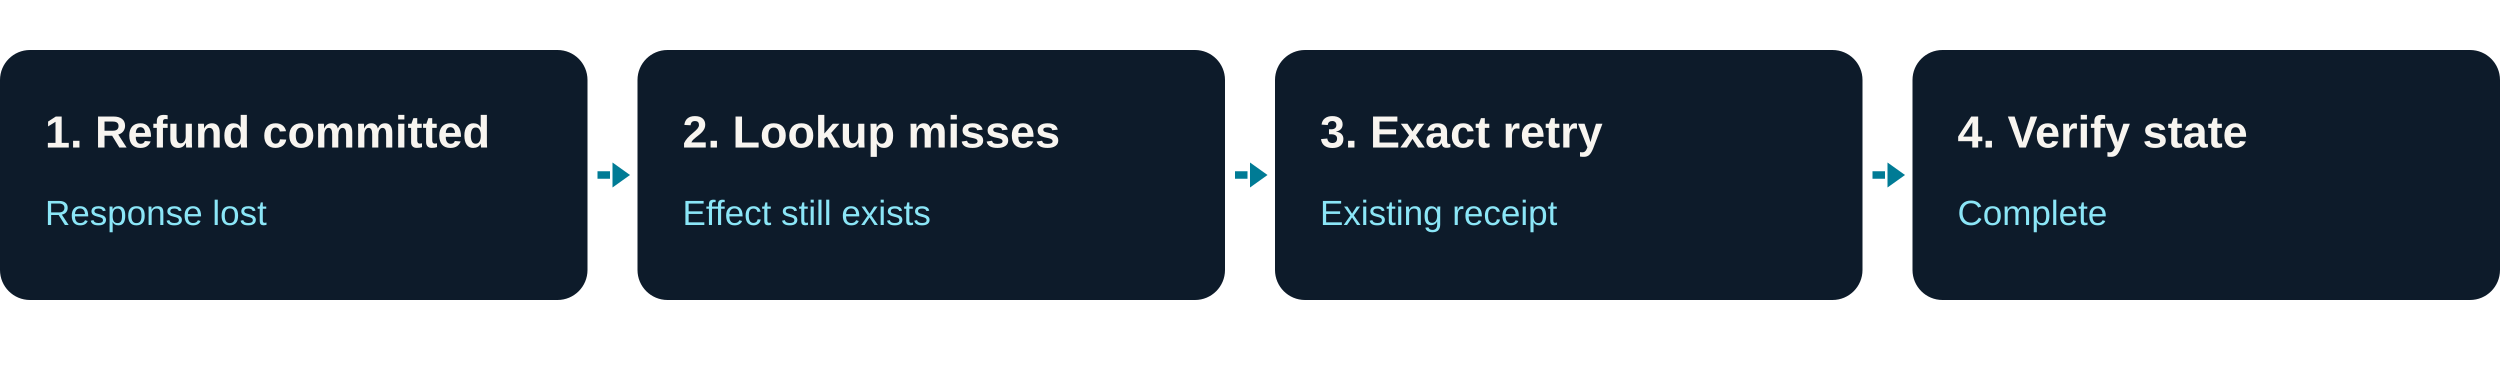
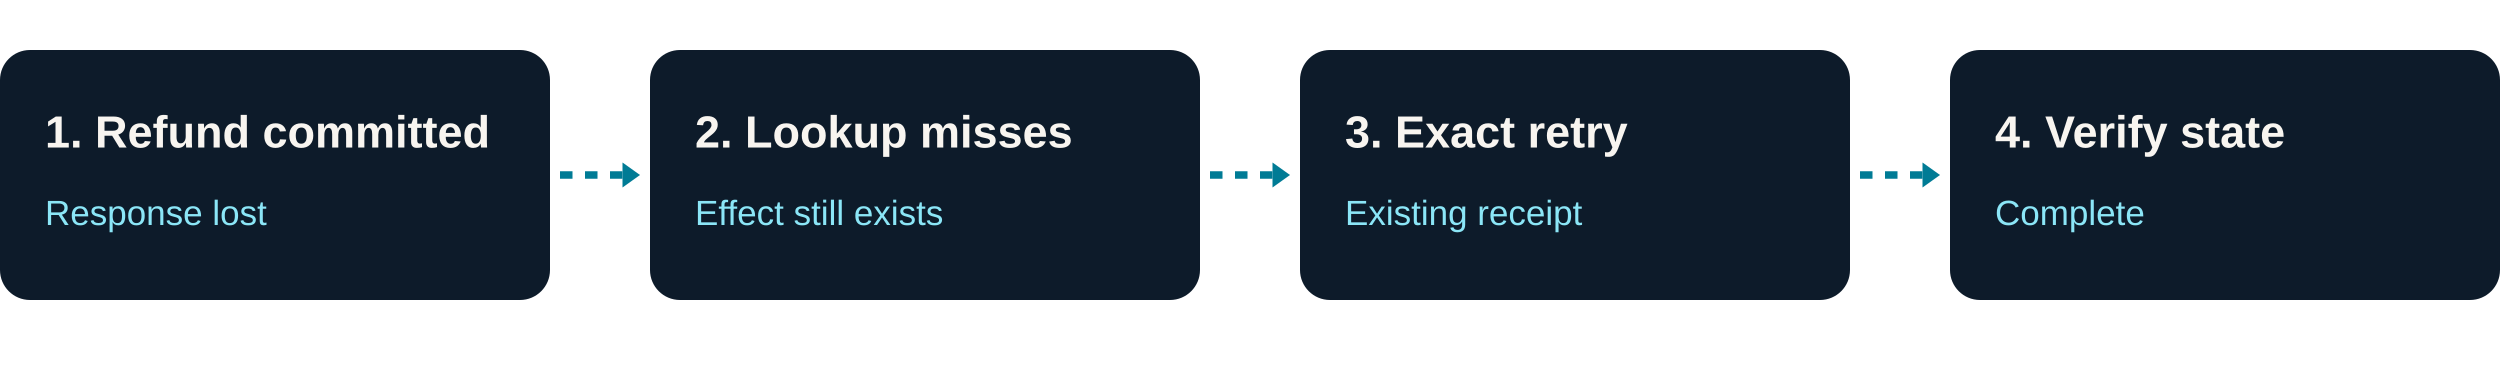
<svg xmlns="http://www.w3.org/2000/svg" class="recovery-flow" viewBox="0 0 1000 150" role="img" aria-label="Refund committed, lookup misses, exact retry finds receipt, final state verified.">
  <style>.recovery-flow{background:#F8F5F0}.recovery-flow rect{fill:#0D1B2A}.recovery-flow text{fill:#F8F5F0;font:600 18px Arial,sans-serif}.recovery-flow .flow-sub{font-size:14px;font-weight:400;fill:#8BE6F7}.recovery-flow .recovery-connector{fill:none;stroke:#007B95;stroke-width:3;stroke-dasharray:5 5}.recovery-flow .arrow{fill:#007B95}</style>
  <g data-flow-step="0">
-     <rect x="0" y="20" width="235" height="100" rx="12" />
+     <rect x="0" y="20" width="220" height="100" rx="12" />
    <text x="18" y="59">1. Refund committed</text>
    <text class="flow-sub" x="18" y="90">Response lost</text>
  </g>
-   <path class="recovery-connector" d="M239 70h10" />
-   <path class="arrow" d="M245 65l7 5-7 5Z" />
+   <path class="recovery-connector" d="M224 70h29" />
+   <path class="arrow" d="M249 65l7 5-7 5Z" />
  <g data-flow-step="1">
-     <rect x="255" y="20" width="235" height="100" rx="12" />
-     <text x="273" y="59">2. Lookup misses</text>
-     <text class="flow-sub" x="273" y="90">Effect still exists</text>
+     <rect x="260" y="20" width="220" height="100" rx="12" />
+     <text x="278" y="59">2. Lookup misses</text>
+     <text class="flow-sub" x="278" y="90">Effect still exists</text>
  </g>
-   <path class="recovery-connector" d="M494 70h10" />
-   <path class="arrow" d="M500 65l7 5-7 5Z" />
+   <path class="recovery-connector" d="M484 70h29" />
+   <path class="arrow" d="M509 65l7 5-7 5Z" />
  <g data-flow-step="2">
-     <rect x="510" y="20" width="235" height="100" rx="12" />
-     <text x="528" y="59">3. Exact retry</text>
-     <text class="flow-sub" x="528" y="90">Existing receipt</text>
+     <rect x="520" y="20" width="220" height="100" rx="12" />
+     <text x="538" y="59">3. Exact retry</text>
+     <text class="flow-sub" x="538" y="90">Existing receipt</text>
  </g>
-   <path class="recovery-connector" d="M749 70h10" />
-   <path class="arrow" d="M755 65l7 5-7 5Z" />
+   <path class="recovery-connector" d="M744 70h29" />
+   <path class="arrow" d="M769 65l7 5-7 5Z" />
  <g data-flow-step="3">
-     <rect x="765" y="20" width="235" height="100" rx="12" />
-     <text x="783" y="59">4. Verify state</text>
-     <text class="flow-sub" x="783" y="90">Complete</text>
+     <rect x="780" y="20" width="220" height="100" rx="12" />
+     <text x="798" y="59">4. Verify state</text>
+     <text class="flow-sub" x="798" y="90">Complete</text>
  </g>
</svg>
